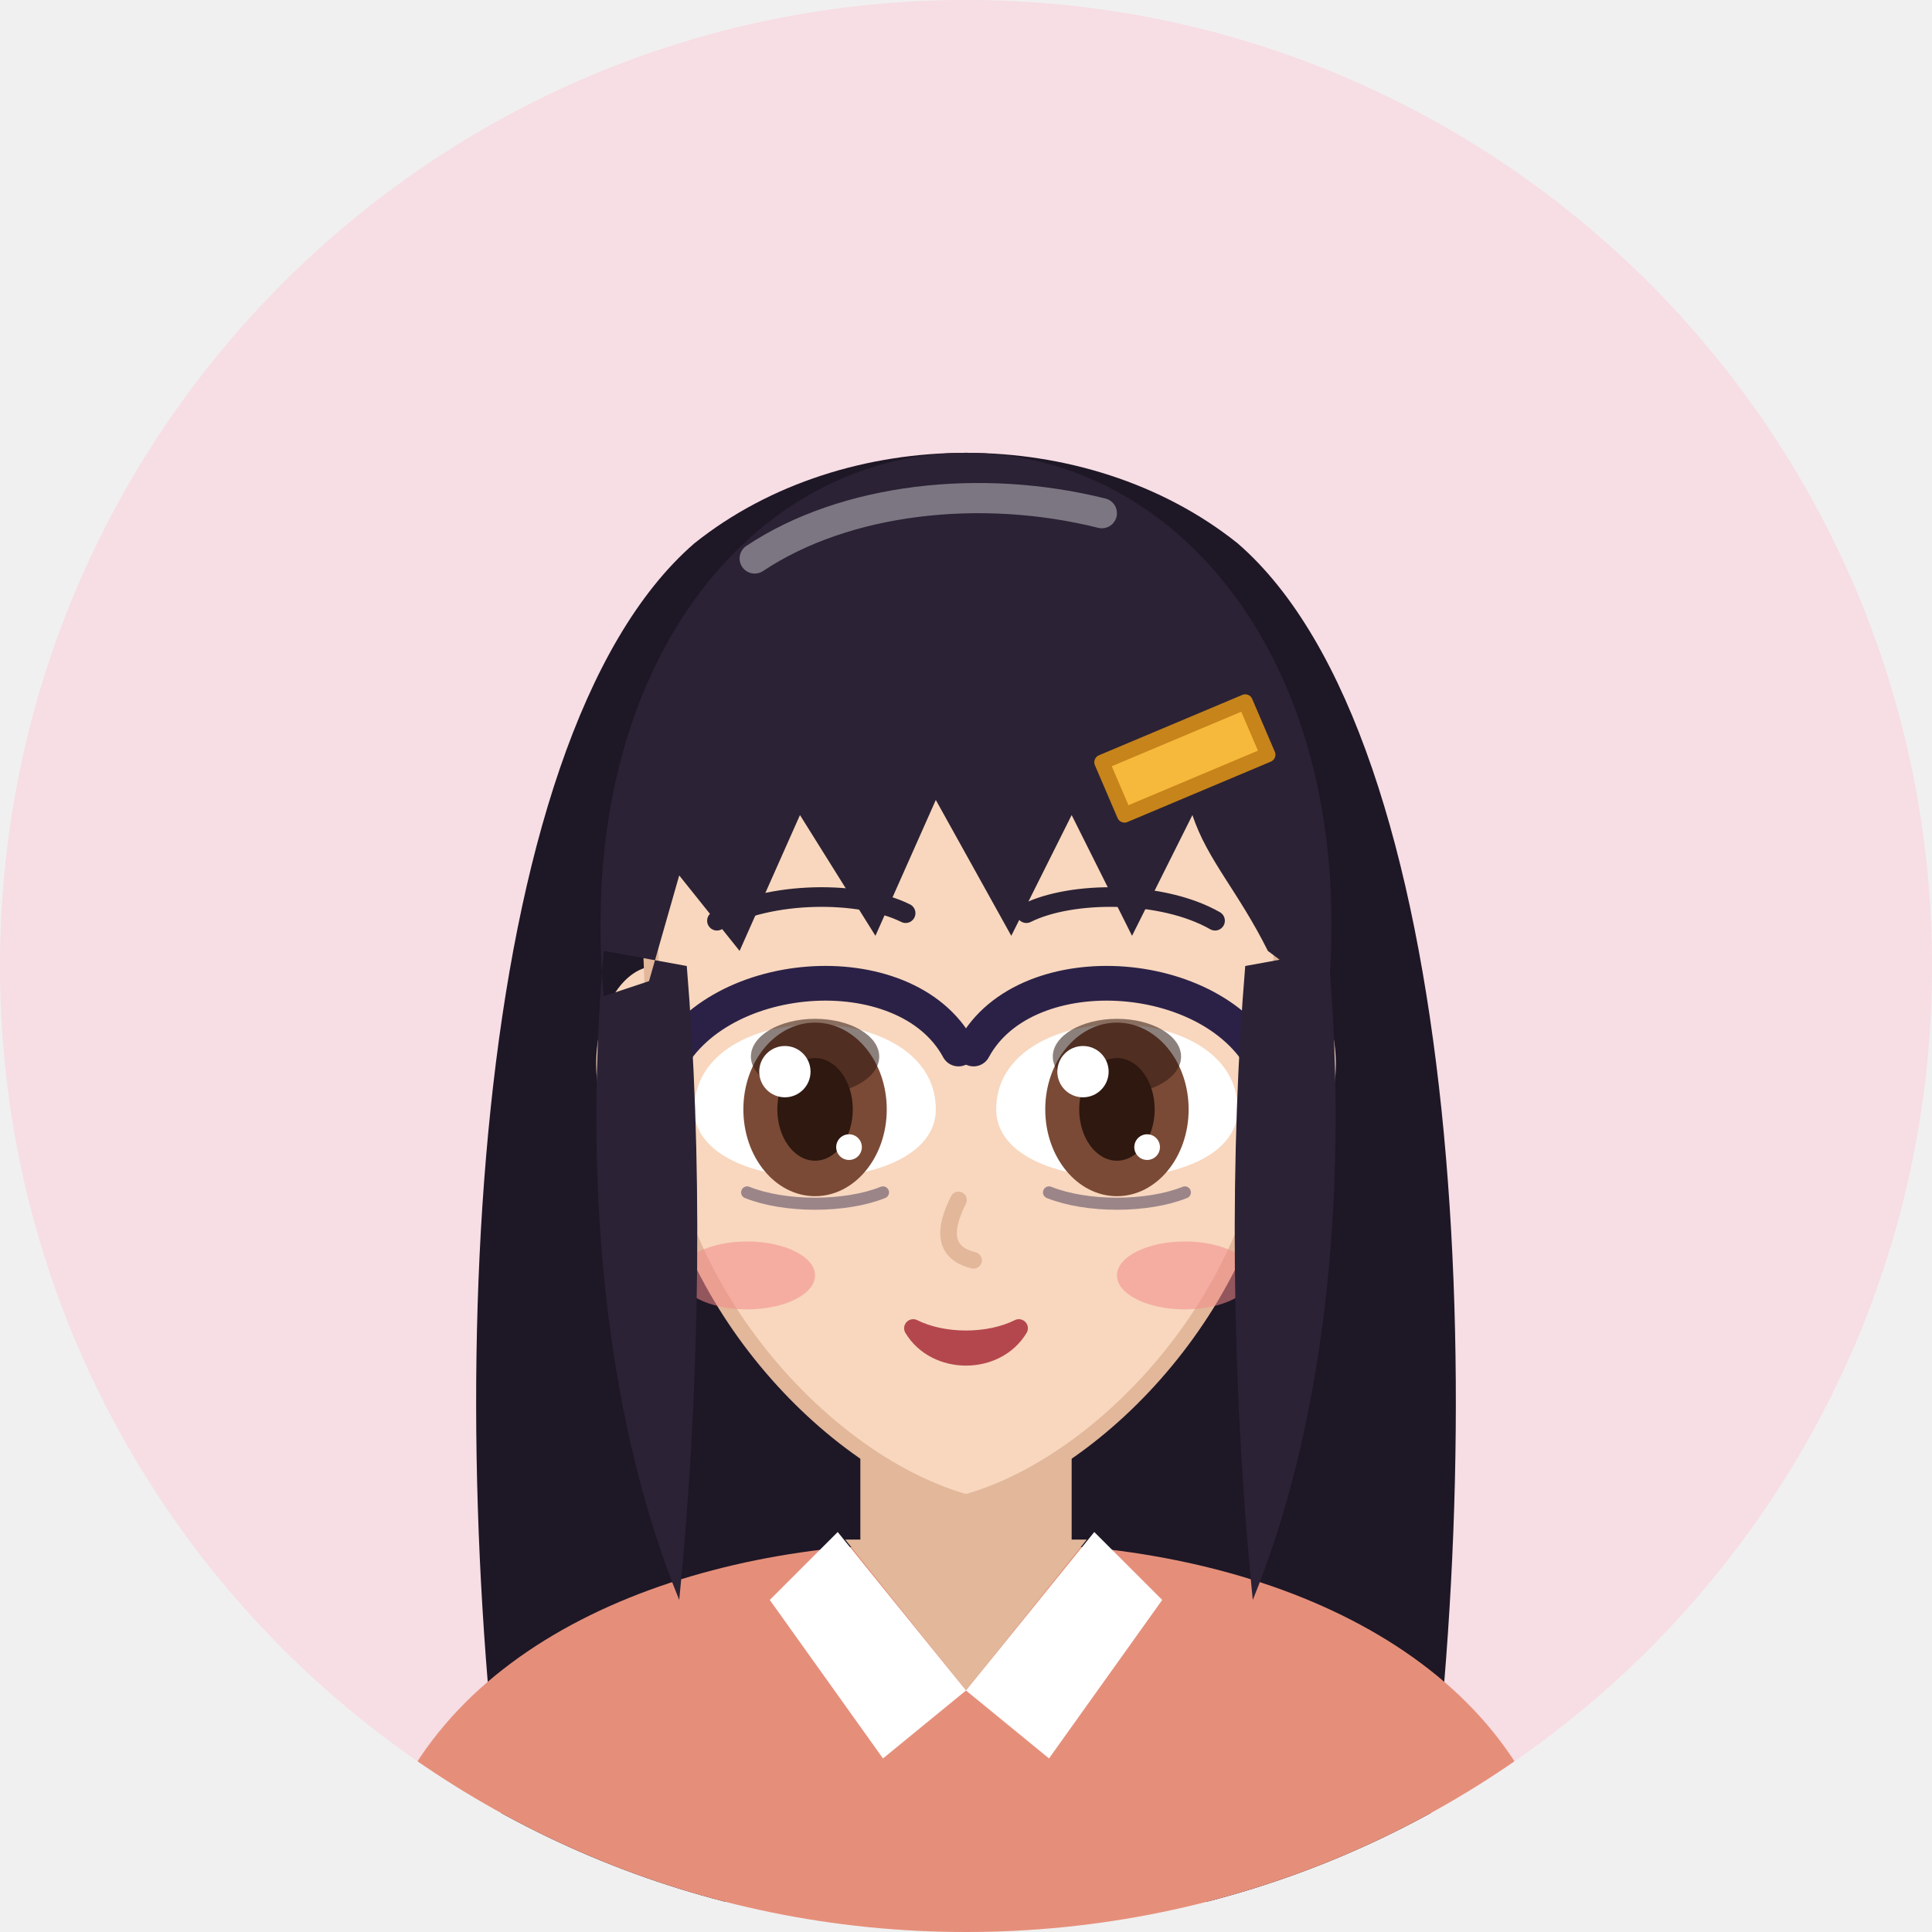
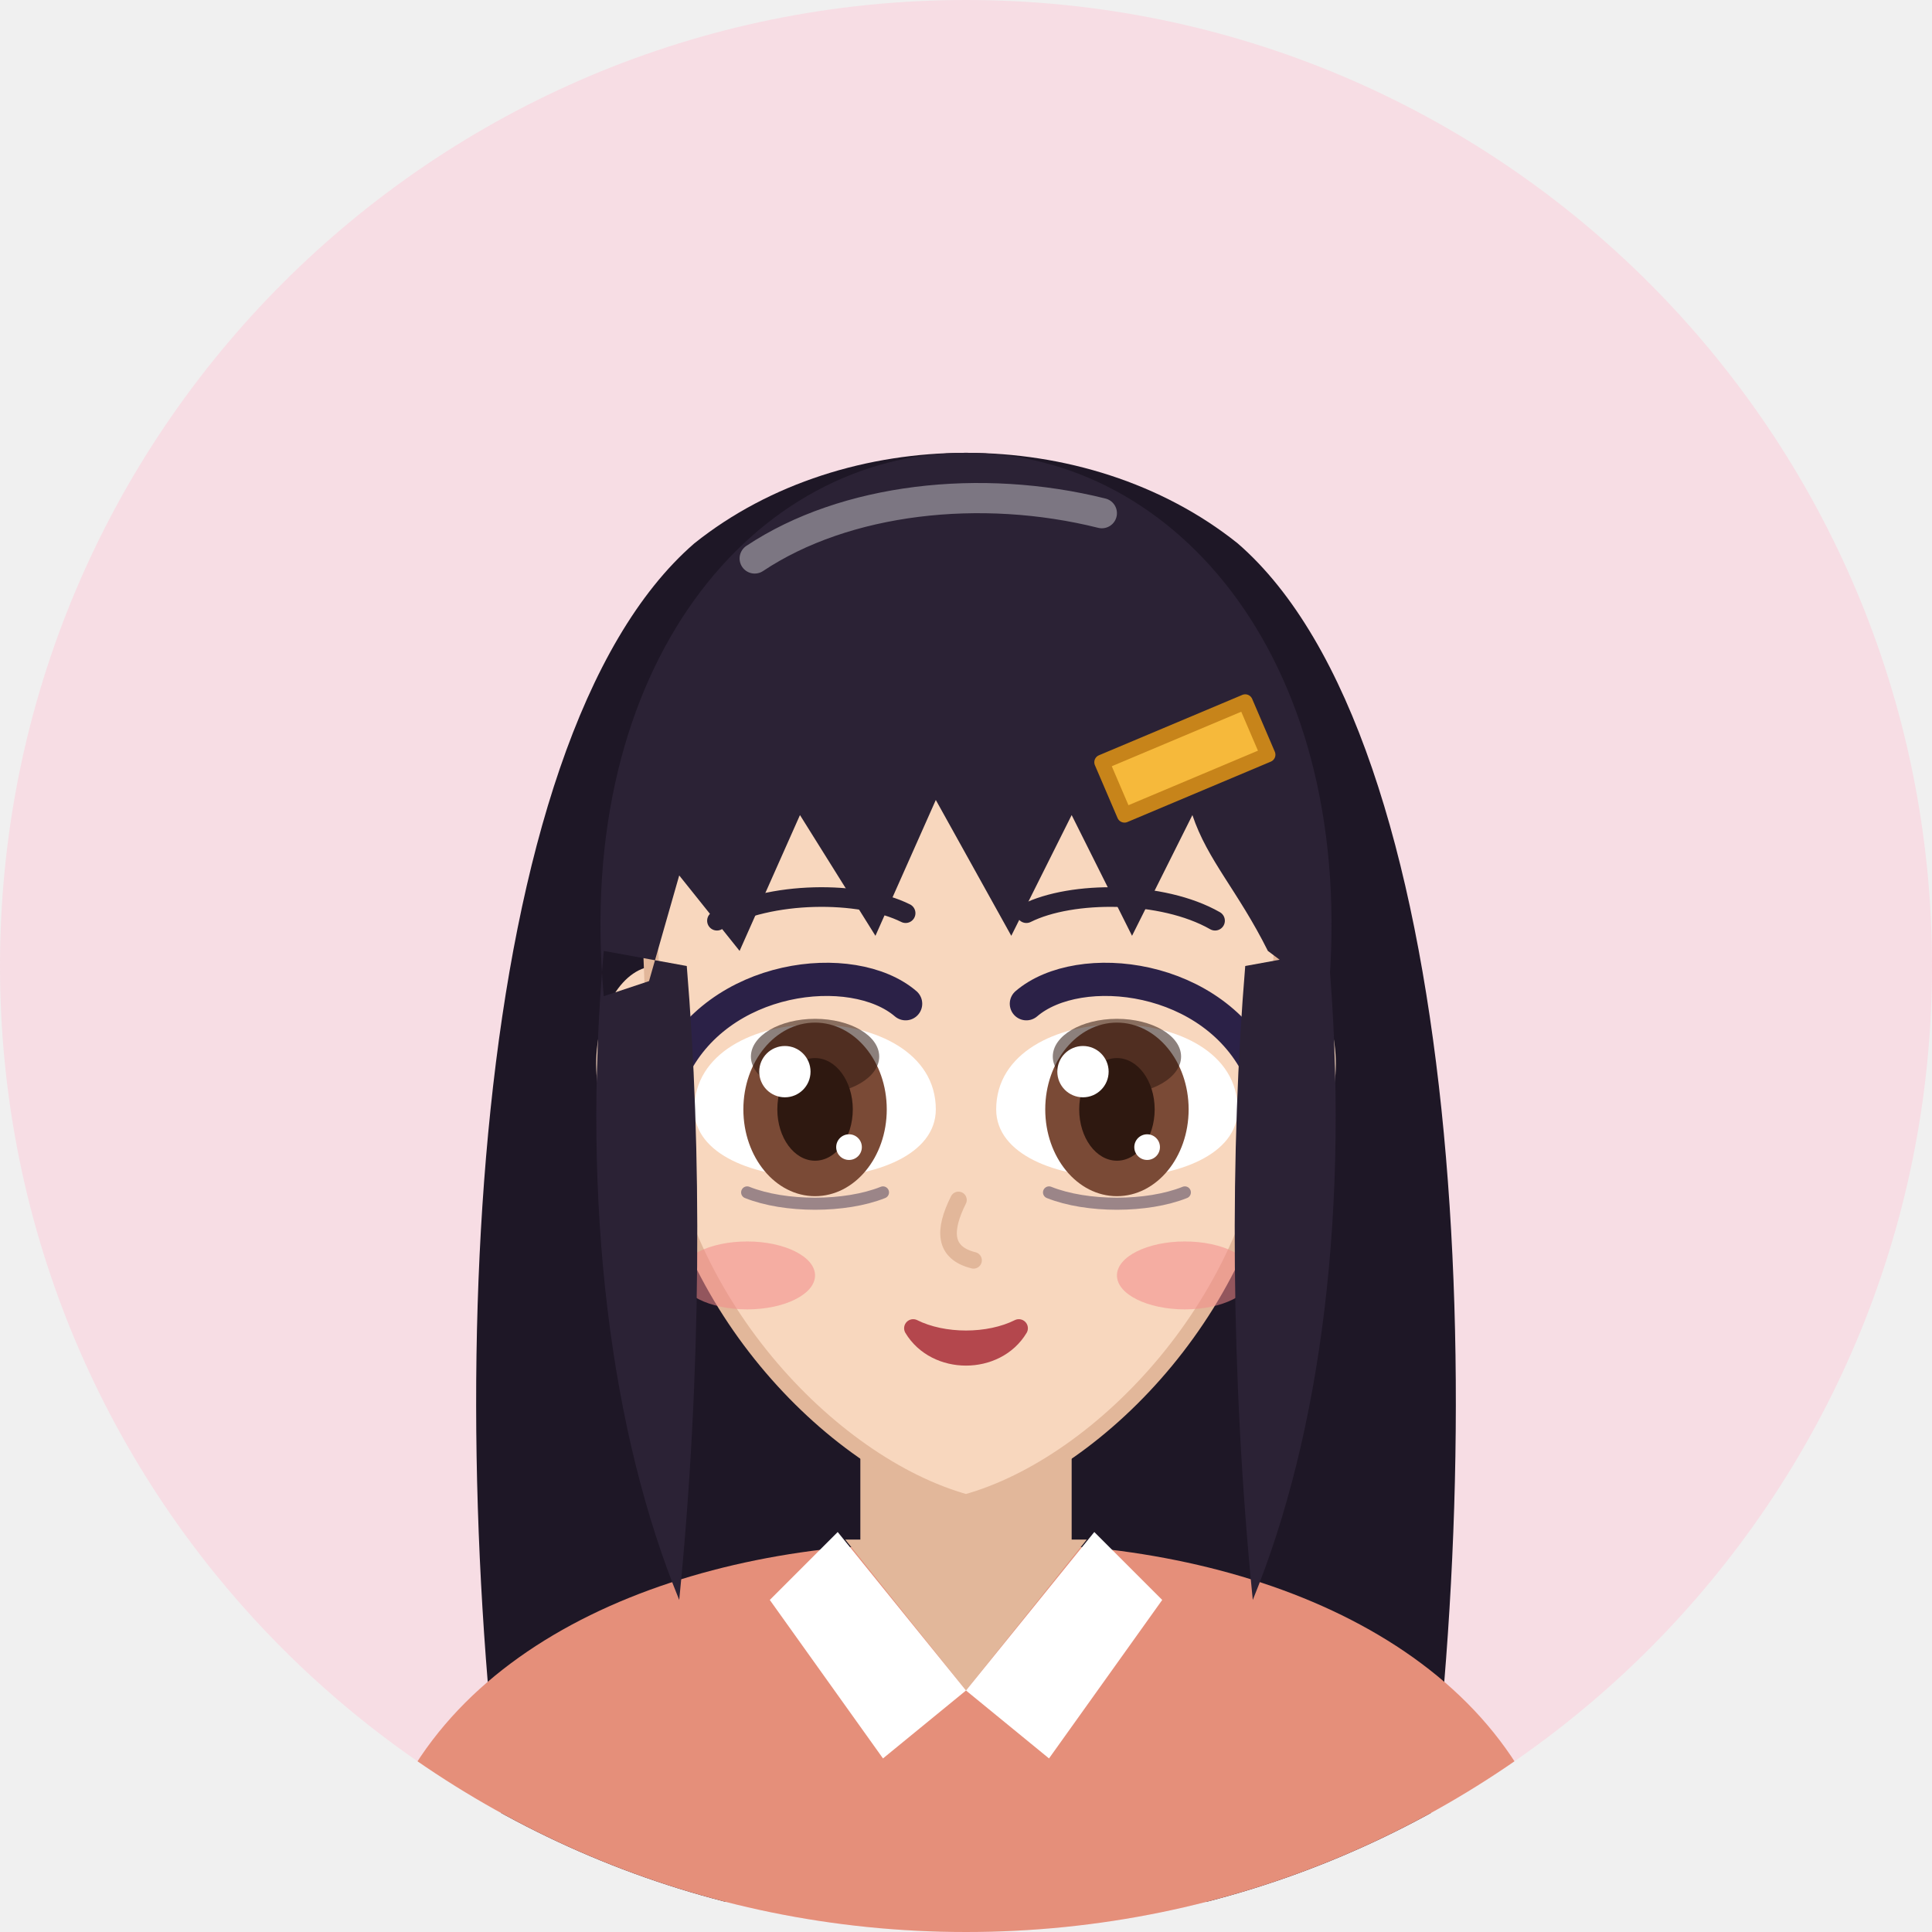
<svg xmlns="http://www.w3.org/2000/svg" width="256" height="256" viewBox="0 0 256 256">
  <defs>
    <clipPath id="c">
      <circle cx="128" cy="128" r="128" />
    </clipPath>
  </defs>
  <g clip-path="url(#c)">
    <circle cx="128" cy="128" r="128" fill="#F7DDE4" />
    <path d="M68 252 C58 186 62 98 92 72 C112 56 144 56 164 72 C194 98 198 186 188 252 Z" fill="#1E1726" />
    <rect x="114" y="178" width="28" height="42" fill="#E2B79A" />
    <path d="M48 256 C50 224 80 208 112 205 L144 205 C176 208 206 224 208 256 Z" fill="#E58F7A" />
    <path d="M112 204 L128 224 L144 204 Z" fill="#E2B79A" />
    <path d="M111 203 L128 224 L117 233 L102 212 Z M145 203 L128 224 L139 233 L154 212 Z" fill="#FFFFFF" />
    <ellipse cx="87" cy="141" rx="8" ry="13" fill="#F8D7BE" />
    <ellipse cx="169" cy="141" rx="8" ry="13" fill="#F8D7BE" />
    <path d="M86 120 C86 78 170 78 170 120 L169 146 C167 172 146 194 128 199 C110 194 89 172 87 146 Z" fill="#F8D7BE" stroke="#E2B79A" stroke-width="2" />
    <g>
      <path d="M95 122 C102 118 114 118 120 121" fill="none" stroke="#2B2235" stroke-width="2.6" stroke-linecap="round" />
      <path d="M92 147 C92 132 124 132 124 147 C124 159 92 159 92 147 Z" fill="#FFFFFF" />
      <ellipse cx="108" cy="147" rx="9.5" ry="11.5" fill="#7A4A36" />
      <ellipse cx="108" cy="140" rx="8.5" ry="5" fill="#2E1810" opacity="0.55" />
      <ellipse cx="108" cy="147" rx="5" ry="6.8" fill="#2E1810" />
      <circle cx="104" cy="142" r="3.4" fill="#FFFFFF" />
      <circle cx="112.5" cy="152" r="1.7" fill="#FFFFFF" />
-       <path d="M83 136 L88 142 C94 128 120 126 127 139" fill="none" stroke="#2B2147" stroke-width="4.6" stroke-linecap="round" stroke-linejoin="round" />
+       <path d="M84 137 L89 142 C95 129 113 127 120 133" fill="none" stroke="#2B2147" stroke-width="4.4" stroke-linecap="round" stroke-linejoin="round" />
      <path d="M99 158 C104 160 112 160 117 158" fill="none" stroke="#2B2147" stroke-width="1.6" stroke-linecap="round" opacity="0.45" />
      <ellipse cx="99" cy="169" rx="9" ry="4.5" fill="#F28B8B" opacity="0.55" />
    </g>
    <g transform="translate(256 0) scale(-1 1)">
      <path d="M95 122 C102 118 114 118 120 121" fill="none" stroke="#2B2235" stroke-width="2.6" stroke-linecap="round" />
      <path d="M92 147 C92 132 124 132 124 147 C124 159 92 159 92 147 Z" fill="#FFFFFF" />
      <ellipse cx="108" cy="147" rx="9.5" ry="11.5" fill="#7A4A36" />
      <ellipse cx="108" cy="140" rx="8.5" ry="5" fill="#2E1810" opacity="0.55" />
      <ellipse cx="108" cy="147" rx="5" ry="6.8" fill="#2E1810" />
      <circle cx="112.5" cy="142" r="3.4" fill="#FFFFFF" />
      <circle cx="104" cy="152" r="1.7" fill="#FFFFFF" />
-       <path d="M83 136 L88 142 C94 128 120 126 127 139" fill="none" stroke="#2B2147" stroke-width="4.6" stroke-linecap="round" stroke-linejoin="round" />
+       <path d="M84 137 L89 142 C95 129 113 127 120 133" fill="none" stroke="#2B2147" stroke-width="4.4" stroke-linecap="round" stroke-linejoin="round" />
      <path d="M99 158 C104 160 112 160 117 158" fill="none" stroke="#2B2147" stroke-width="1.6" stroke-linecap="round" opacity="0.45" />
      <ellipse cx="99" cy="169" rx="9" ry="4.5" fill="#F28B8B" opacity="0.55" />
    </g>
    <path d="M127 159 C125 163 125 166 129 167" fill="none" stroke="#E2B79A" stroke-width="2.2" stroke-linecap="round" />
    <path d="M121 176 C124 181 132 181 135 176 C131 178 125 178 121 176 Z" fill="#E86F6F" stroke="#B4474D" stroke-width="2.4" stroke-linecap="round" stroke-linejoin="round" />
    <path d="M80 132 C76 88 100 60 128 60 C156 60 180 88 176 132 L168 126 C164 118 160 114 158 108 L150 124 L142 108 L134 124 L124 106 L116 124 L106 108 L98 126 L90 116 L86 130 Z M80 126 C77 160 81 190 90 212 C93 182 93 152 91 128 Z M176 126 C179 160 175 190 166 212 C163 182 163 152 165 128 Z" fill="#2B2235" />
    <path d="M100 74 C112 66 130 64 146 68" fill="none" stroke="#FFFFFF" stroke-opacity="0.38" stroke-width="4" stroke-linecap="round" />
    <path d="M146 101 L165 93 L168 100 L149 108 Z" fill="#F6B93B" stroke="#C7841A" stroke-width="2" stroke-linejoin="round" />
  </g>
</svg>
